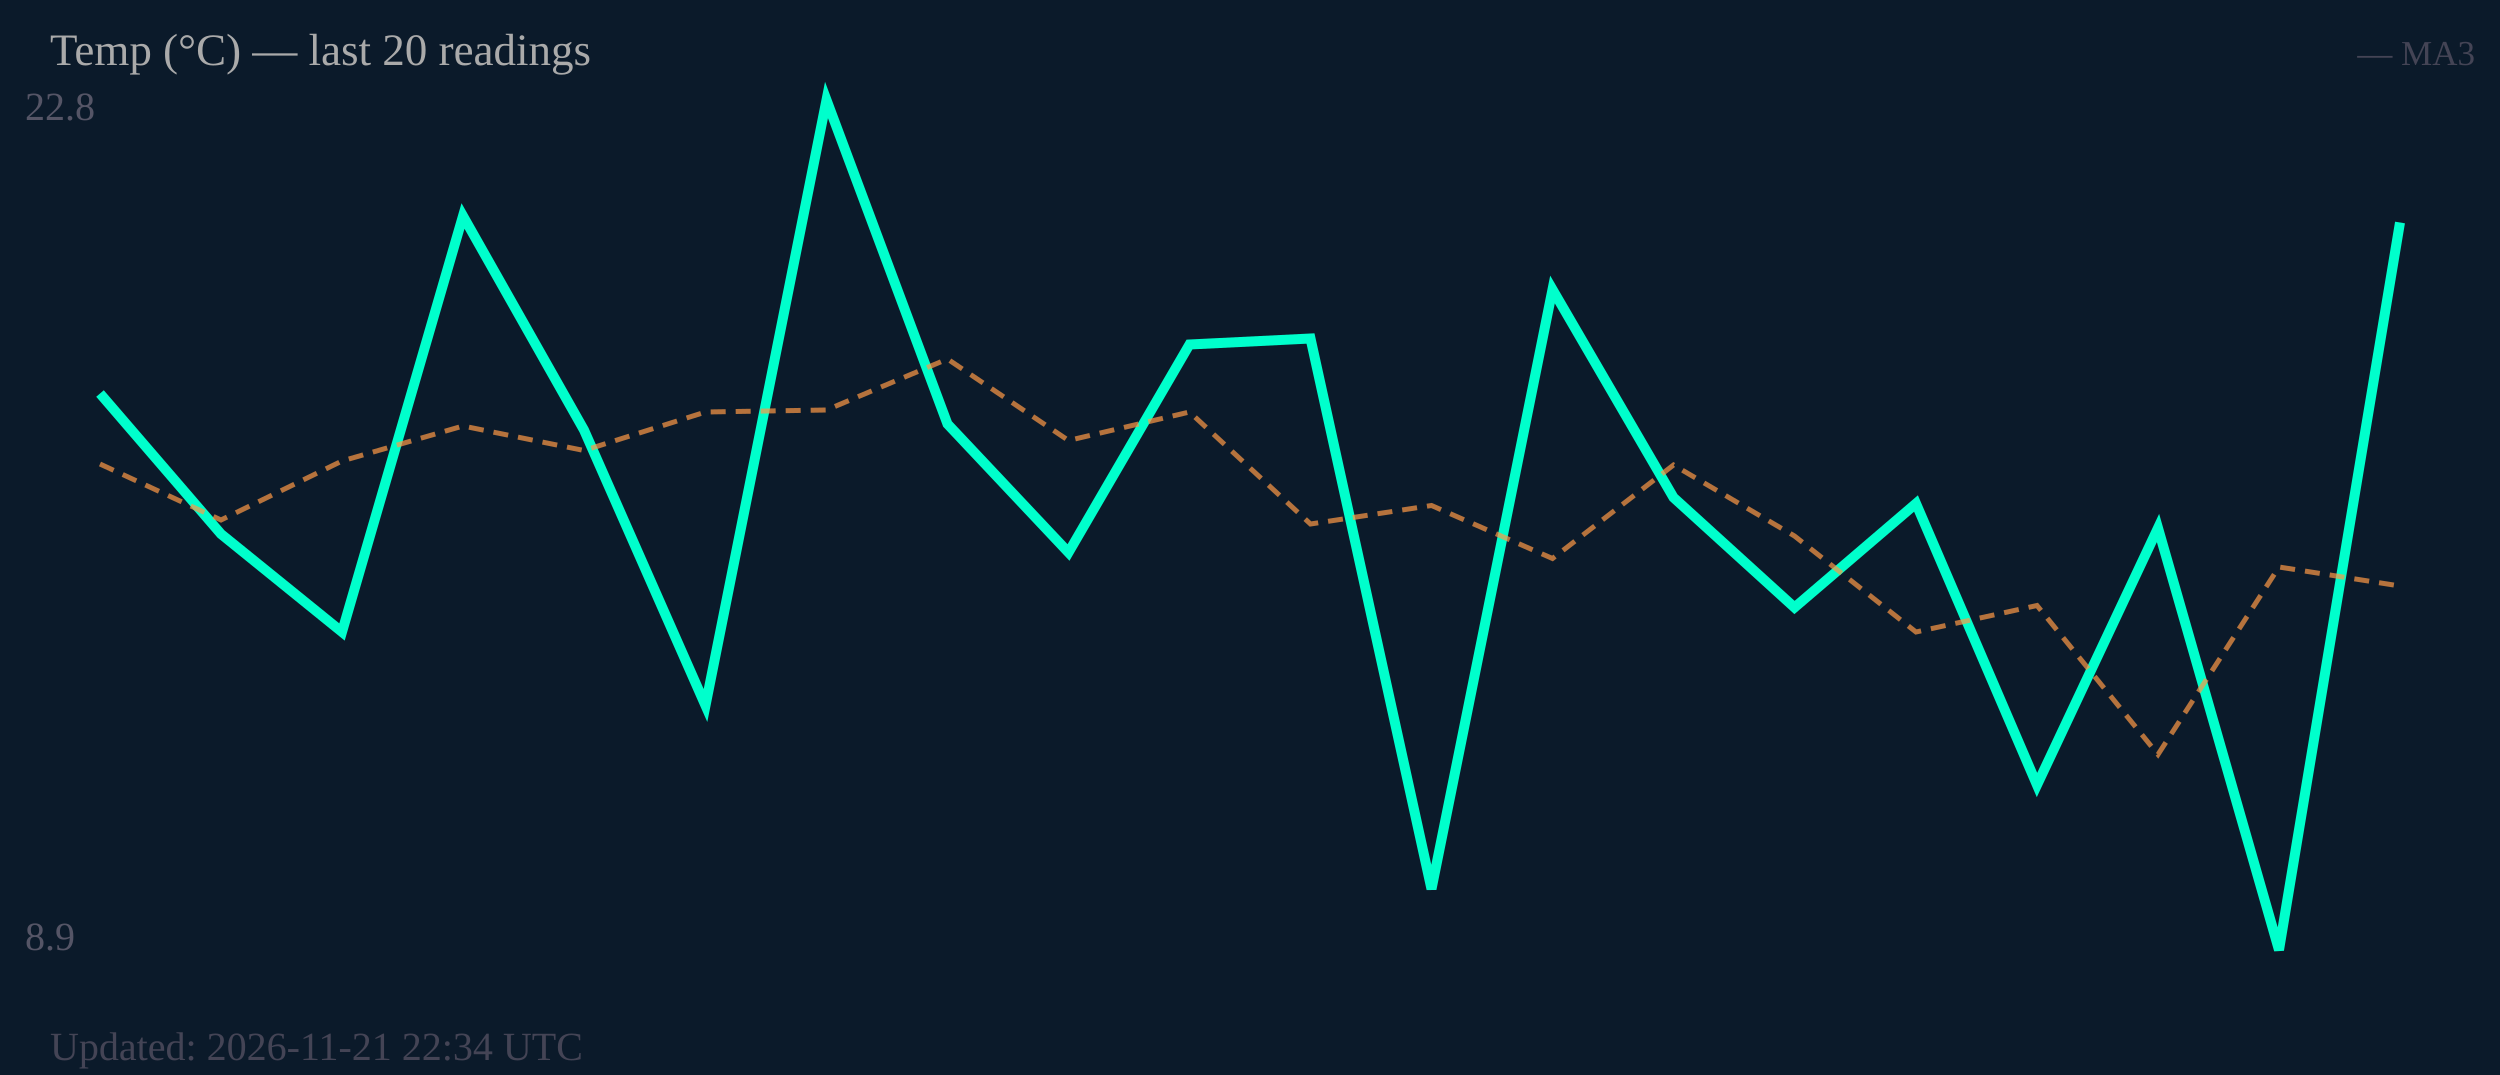
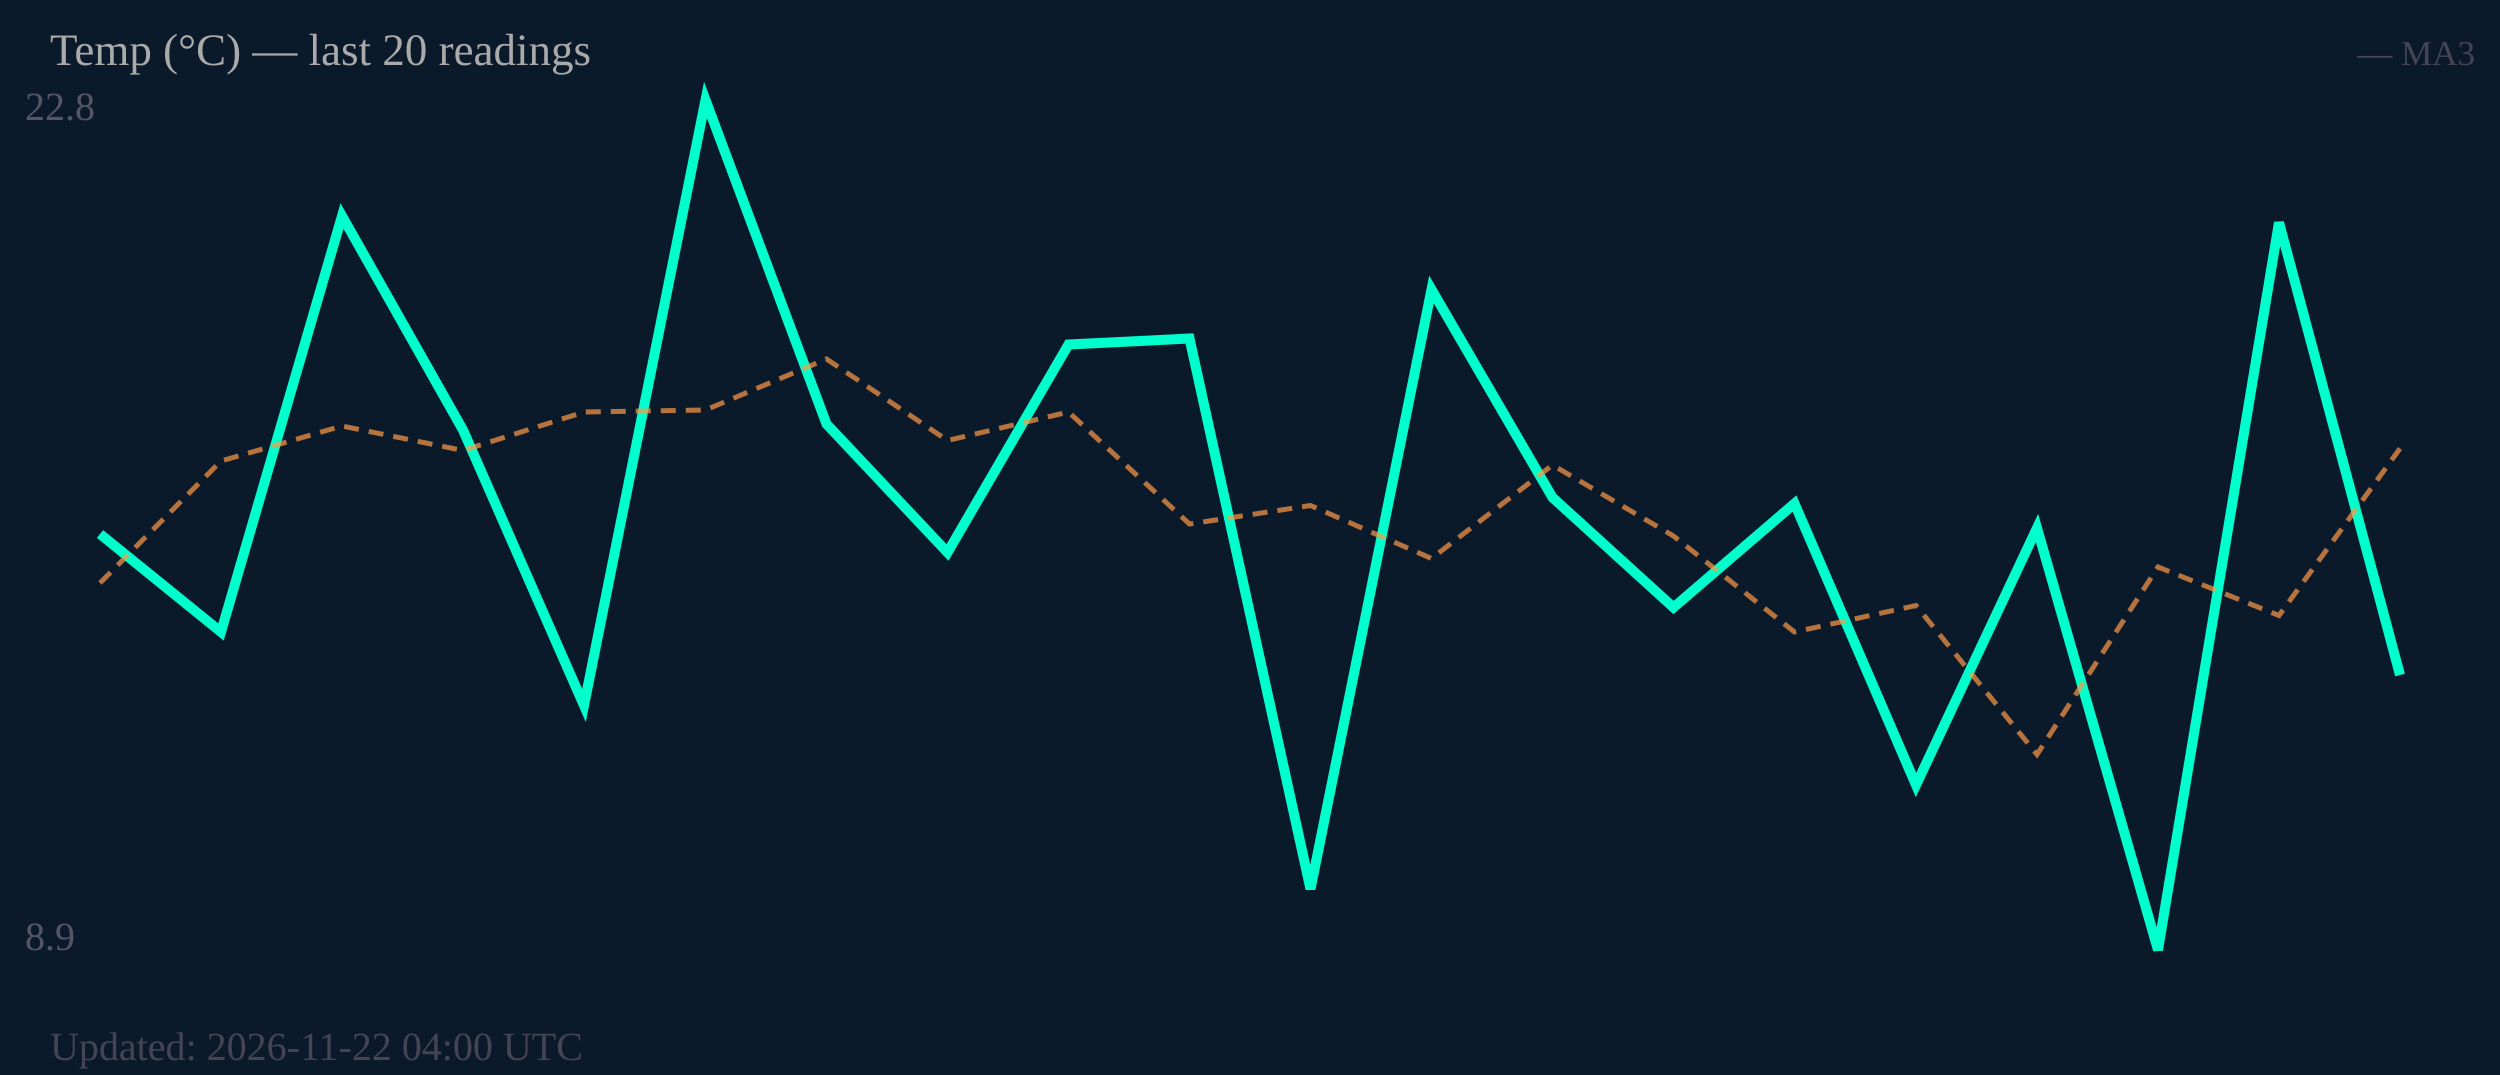
<svg xmlns="http://www.w3.org/2000/svg" width="500" height="215" viewBox="0 0 500 215">
  <rect width="500" height="215" fill="#0b1a2a" />
  <text x="5" y="24" font-size="8" fill="#556">22.8</text>
  <text x="5" y="190" font-size="8" fill="#556">8.9</text>
-   <polyline fill="none" stroke="#00ffcc" stroke-width="2" points="20.0,78.7 44.2,106.8 68.4,126.4 92.6,43.2 116.8,86.0 141.1,141.1 165.3,20.0 189.5,84.8 213.7,110.5 237.9,68.9 262.1,67.7 286.3,177.8 310.5,57.9 334.7,99.5 358.9,121.5 383.2,100.7 407.4,157.0 431.6,105.6 455.8,190.0 480.0,44.5" />
-   <polyline fill="none" stroke="#ff9944" stroke-width="1" stroke-dasharray="3,2" opacity="0.7" points="20.0,92.8 44.2,104.0 68.4,92.2 92.6,85.2 116.8,90.1 141.1,82.4 165.3,82.0 189.5,71.8 213.7,88.1 237.9,82.4 262.1,104.8 286.3,101.1 310.5,111.7 334.7,93.0 358.9,107.2 383.2,126.4 407.4,121.1 431.6,150.9 455.8,113.4 480.0,117.2" />
+   <polyline fill="none" stroke="#00ffcc" stroke-width="2" points="20.0,106.8 44.2,126.4 68.4,43.2 92.6,86.0 116.8,141.1 141.1,20.0 165.3,84.8 189.5,110.5 213.7,68.9 237.9,67.7 262.1,177.8 286.3,57.9 310.5,99.5 334.7,121.5 358.9,100.7 383.2,157.0 407.4,105.6 431.6,190.0 455.8,44.5 480.0,135.0" />
+   <polyline fill="none" stroke="#ff9944" stroke-width="1" stroke-dasharray="3,2" opacity="0.7" points="20.0,116.6 44.2,92.2 68.4,85.2 92.6,90.1 116.8,82.4 141.1,82.0 165.3,71.8 189.5,88.1 213.7,82.4 237.9,104.8 262.1,101.1 286.3,111.7 310.5,93.0 334.7,107.2 358.9,126.4 383.2,121.1 407.4,150.9 431.6,113.4 455.8,123.1 480.0,89.7" />
  <text x="10" y="13" font-size="9" fill="#aaa">Temp (°C) — last 20 readings</text>
  <text x="495" y="13" font-size="7" fill="#445" text-anchor="end">— MA3</text>
-   <text x="10" y="212" font-size="8" fill="#445">Updated: 2026-11-21 22:34 UTC</text>
+   <text x="10" y="212" font-size="8" fill="#445">Updated: 2026-11-22 04:00 UTC</text>
</svg>
